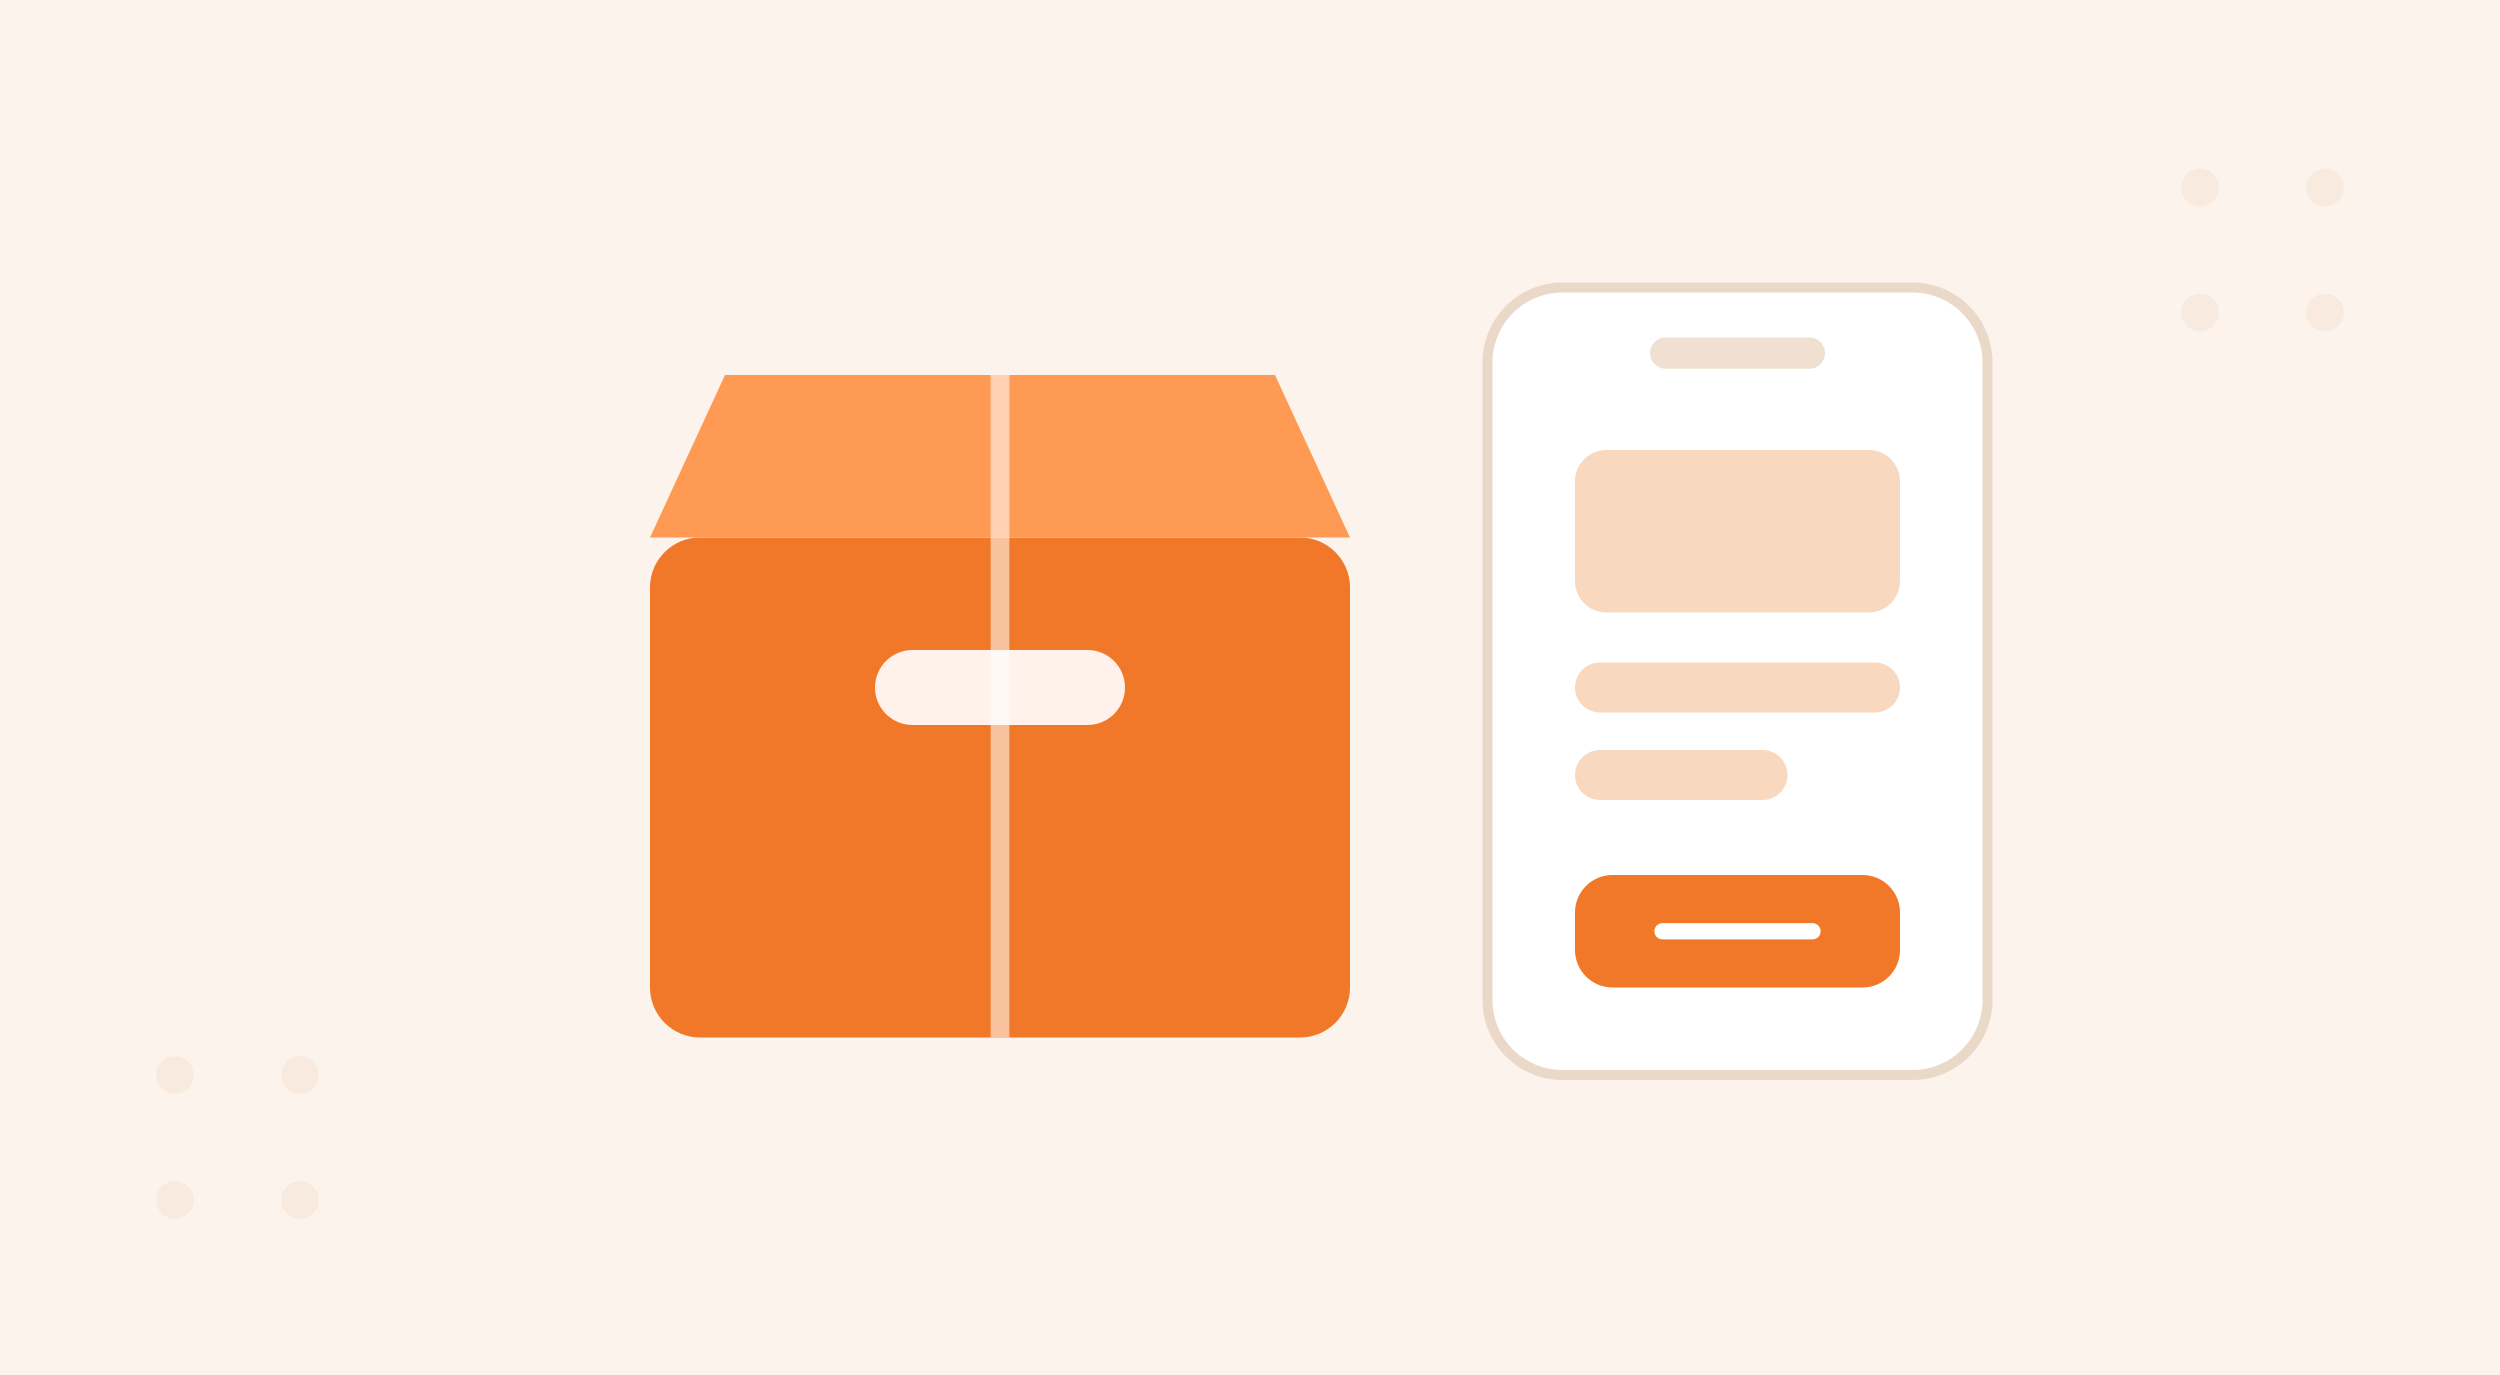
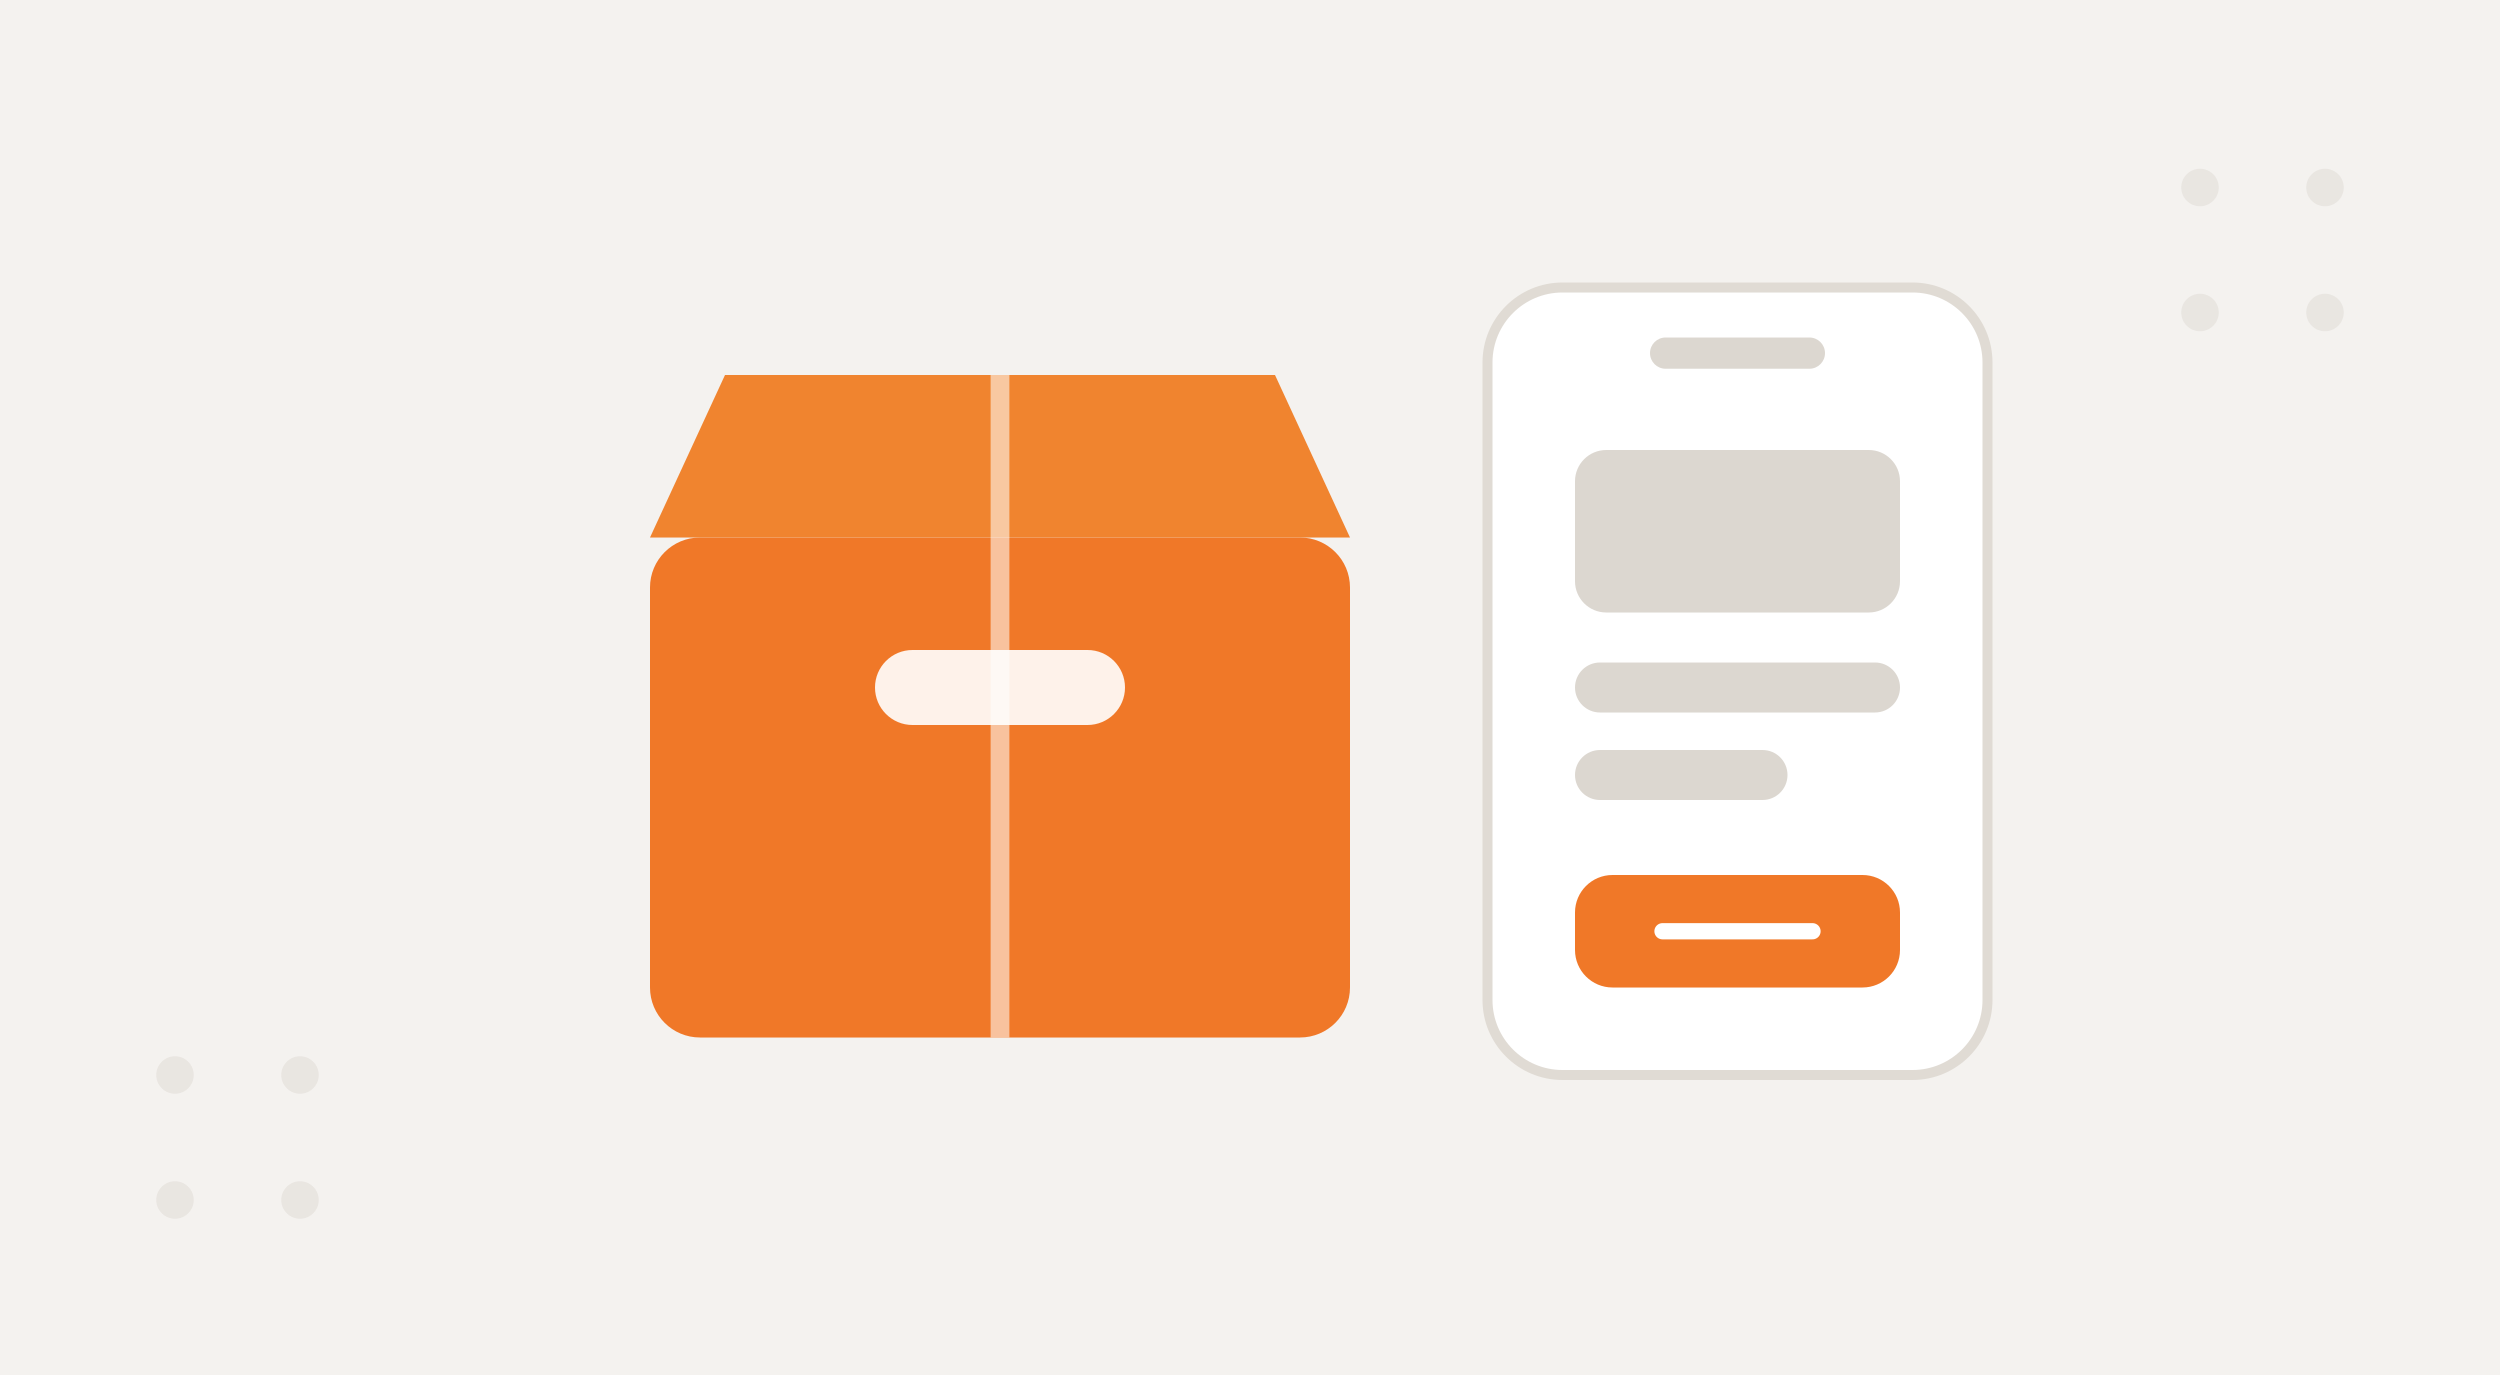
<svg xmlns="http://www.w3.org/2000/svg" viewBox="0 0 400 220" width="400" height="220" role="img" aria-label="Бухгалтерия для маркетплейсов">
-   <rect width="400" height="220" fill="#FBF3EC" />
-   <g opacity="0.45" fill="#F5DFCB">
+   <rect width="400" height="220" fill="#F4F2EF" />
+   <g opacity="0.45" fill="#DCD7D0">
    <circle cx="352" cy="30" r="3" />
    <circle cx="372" cy="30" r="3" />
    <circle cx="352" cy="50" r="3" />
    <circle cx="372" cy="50" r="3" />
    <circle cx="28" cy="172" r="3" />
    <circle cx="48" cy="172" r="3" />
    <circle cx="28" cy="192" r="3" />
    <circle cx="48" cy="192" r="3" />
  </g>
  <rect x="104" y="86" width="112" height="80" rx="8" fill="#F07828" />
-   <path d="M104 86h112l-12-26h-88z" fill="#FF9A55" />
+   <path d="M104 86h112l-12-26h-88z" fill="#F0842F" />
  <path d="M160 60v106" stroke="#fff" stroke-width="3" opacity="0.55" />
  <rect x="140" y="104" width="40" height="12" rx="6" fill="#fff" opacity="0.9" />
-   <rect x="238" y="46" width="80" height="126" rx="12" fill="#fff" stroke="#EAD9C9" stroke-width="1.6" />
-   <rect x="264" y="54" width="28" height="5" rx="2.5" fill="#EFE0D2" />
-   <g fill="#F8D9C0">
+   <rect x="238" y="46" width="80" height="126" rx="12" fill="#fff" stroke="#E0DBD4" stroke-width="1.6" />
+   <rect x="264" y="54" width="28" height="5" rx="2.5" fill="#DCD7D0" />
+   <g fill="#DCD7D0">
    <rect x="252" y="72" width="52" height="26" rx="5" />
    <rect x="252" y="106" width="52" height="8" rx="4" />
    <rect x="252" y="120" width="34" height="8" rx="4" />
  </g>
  <rect x="252" y="140" width="52" height="18" rx="6" fill="#F07828" />
  <path d="M266 149h24" stroke="#fff" stroke-width="2.6" stroke-linecap="round" />
</svg>
